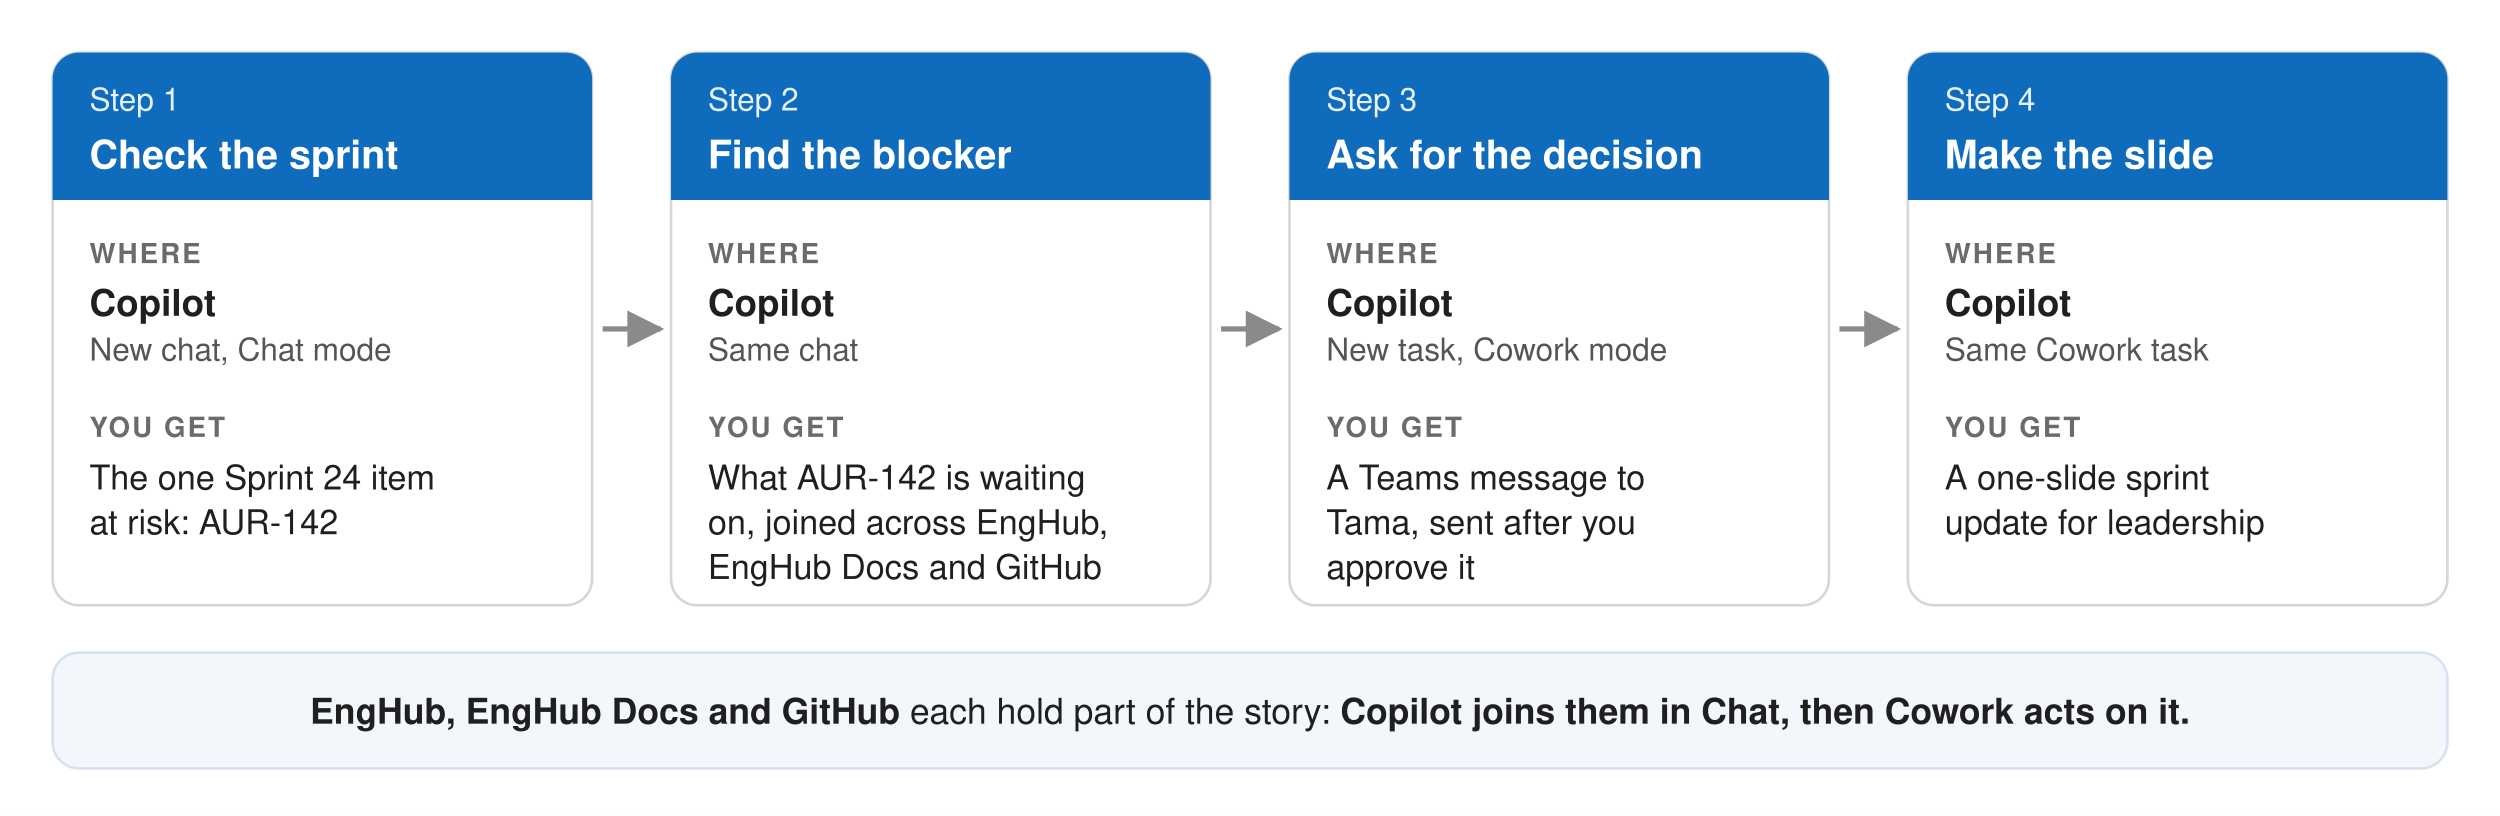
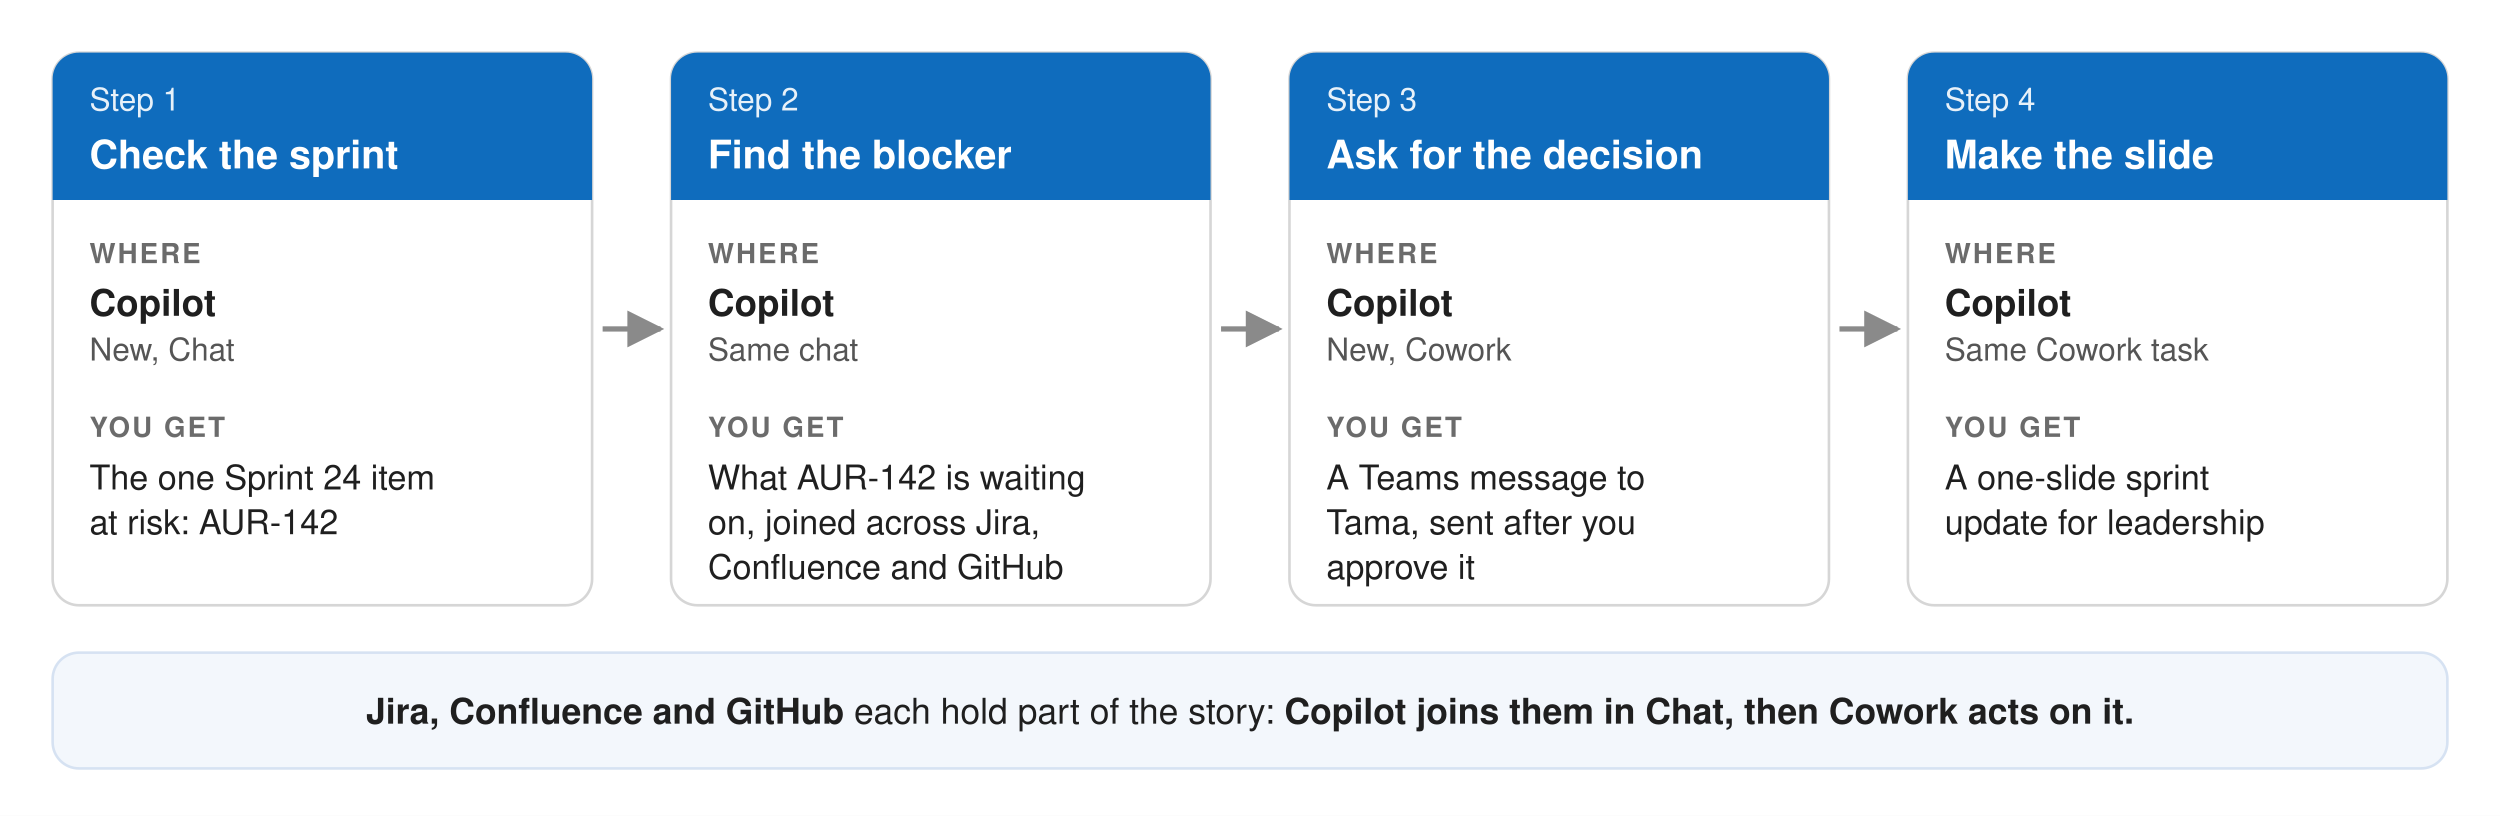
<svg xmlns="http://www.w3.org/2000/svg" viewBox="0 0 950 310" width="950" height="310" font-family="Segoe UI, Helvetica, Arial, sans-serif">
  <defs>
    <marker id="arrow" viewBox="0 0 10 10" refX="9" refY="5" markerWidth="7" markerHeight="7" orient="auto">
      <path d="M0,0 L10,5 L0,10 z" fill="#8A8A8A" />
    </marker>
    <style>
      .label { font-size: 10.5px; font-weight: 700; fill: #6B6B6B; letter-spacing: 0.8px; }
      .where { font-size: 14px; font-weight: 600; fill: #1F1F1F; }
      .hint { font-size: 12px; fill: #555555; }
      .get { font-size: 13px; fill: #1F1F1F; }
      .step { font-size: 12px; fill: #FFFFFF; fill-opacity: 0.9; }
      .title { font-size: 15px; font-weight: 700; fill: #FFFFFF; }
    </style>
  </defs>
  <rect x="0" y="0" width="950" height="310" fill="#FFFFFF" />
  <rect x="20" y="20" width="205" height="210" rx="10" fill="#FFFFFF" stroke="#D6D6D6" />
  <path d="M20,76 V30 a10,10 0 0 1 10,-10 H215 a10,10 0 0 1 10,10 V76 z" fill="#0F6CBD" />
  <text x="34" y="42" class="step">Step 1</text>
  <text x="34" y="64" class="title">Check the sprint</text>
  <text x="34" y="100" class="label">WHERE</text>
  <text x="34" y="120" class="where">Copilot</text>
-   <text x="34" y="137" class="hint">New chat, Chat mode</text>
+   <text x="34" y="137" class="hint">New, Chat</text>
  <text x="34" y="166" class="label">YOU GET</text>
  <text x="34" y="186" class="get">The one Sprint 24 item</text>
  <text x="34" y="203" class="get">at risk: AUR-142</text>
  <line x1="229" y1="125" x2="251" y2="125" stroke="#8A8A8A" stroke-width="2" marker-end="url(#arrow)" />
  <rect x="255" y="20" width="205" height="210" rx="10" fill="#FFFFFF" stroke="#D6D6D6" />
  <path d="M255,76 V30 a10,10 0 0 1 10,-10 H450 a10,10 0 0 1 10,10 V76 z" fill="#0F6CBD" />
  <text x="269" y="42" class="step">Step 2</text>
  <text x="269" y="64" class="title">Find the blocker</text>
  <text x="269" y="100" class="label">WHERE</text>
  <text x="269" y="120" class="where">Copilot</text>
  <text x="269" y="137" class="hint">Same chat</text>
  <text x="269" y="166" class="label">YOU GET</text>
  <text x="269" y="186" class="get">What AUR-142 is waiting</text>
-   <text x="269" y="203" class="get">on, joined across EngHub,</text>
-   <text x="269" y="220" class="get">EngHub Docs and GitHub</text>
+   <text x="269" y="203" class="get">on, joined across Jira,</text>
+   <text x="269" y="220" class="get">Confluence and GitHub</text>
  <line x1="464" y1="125" x2="486" y2="125" stroke="#8A8A8A" stroke-width="2" marker-end="url(#arrow)" />
  <rect x="490" y="20" width="205" height="210" rx="10" fill="#FFFFFF" stroke="#D6D6D6" />
  <path d="M490,76 V30 a10,10 0 0 1 10,-10 H685 a10,10 0 0 1 10,10 V76 z" fill="#0F6CBD" />
  <text x="504" y="42" class="step">Step 3</text>
  <text x="504" y="64" class="title">Ask for the decision</text>
  <text x="504" y="100" class="label">WHERE</text>
  <text x="504" y="120" class="where">Copilot</text>
-   <text x="504" y="137" class="hint">New task, Cowork mode</text>
+   <text x="504" y="137" class="hint">New, Cowork</text>
  <text x="504" y="166" class="label">YOU GET</text>
  <text x="504" y="186" class="get">A Teams message to</text>
  <text x="504" y="203" class="get">Tama, sent after you</text>
  <text x="504" y="220" class="get">approve it</text>
  <line x1="699" y1="125" x2="721" y2="125" stroke="#8A8A8A" stroke-width="2" marker-end="url(#arrow)" />
  <rect x="725" y="20" width="205" height="210" rx="10" fill="#FFFFFF" stroke="#D6D6D6" />
  <path d="M725,76 V30 a10,10 0 0 1 10,-10 H920 a10,10 0 0 1 10,10 V76 z" fill="#0F6CBD" />
  <text x="739" y="42" class="step">Step 4</text>
  <text x="739" y="64" class="title">Make the slide</text>
  <text x="739" y="100" class="label">WHERE</text>
  <text x="739" y="120" class="where">Copilot</text>
  <text x="739" y="137" class="hint">Same Cowork task</text>
  <text x="739" y="166" class="label">YOU GET</text>
  <text x="739" y="186" class="get">A one-slide sprint</text>
  <text x="739" y="203" class="get">update for leadership</text>
  <rect x="20" y="248" width="910" height="44" rx="10" fill="#F3F7FC" stroke="#D6E2F2" />
  <text x="475" y="275" text-anchor="middle" font-size="13.5" fill="#1F1F1F">
-     <tspan font-weight="700">EngHub, EngHub Docs and GitHub</tspan> each hold part of the story: <tspan font-weight="700">Copilot joins them in Chat, then Cowork acts on it.</tspan>
+     <tspan font-weight="700">Jira, Confluence and GitHub</tspan> each hold part of the story: <tspan font-weight="700">Copilot joins them in Chat, then Cowork acts on it.</tspan>
  </text>
</svg>
